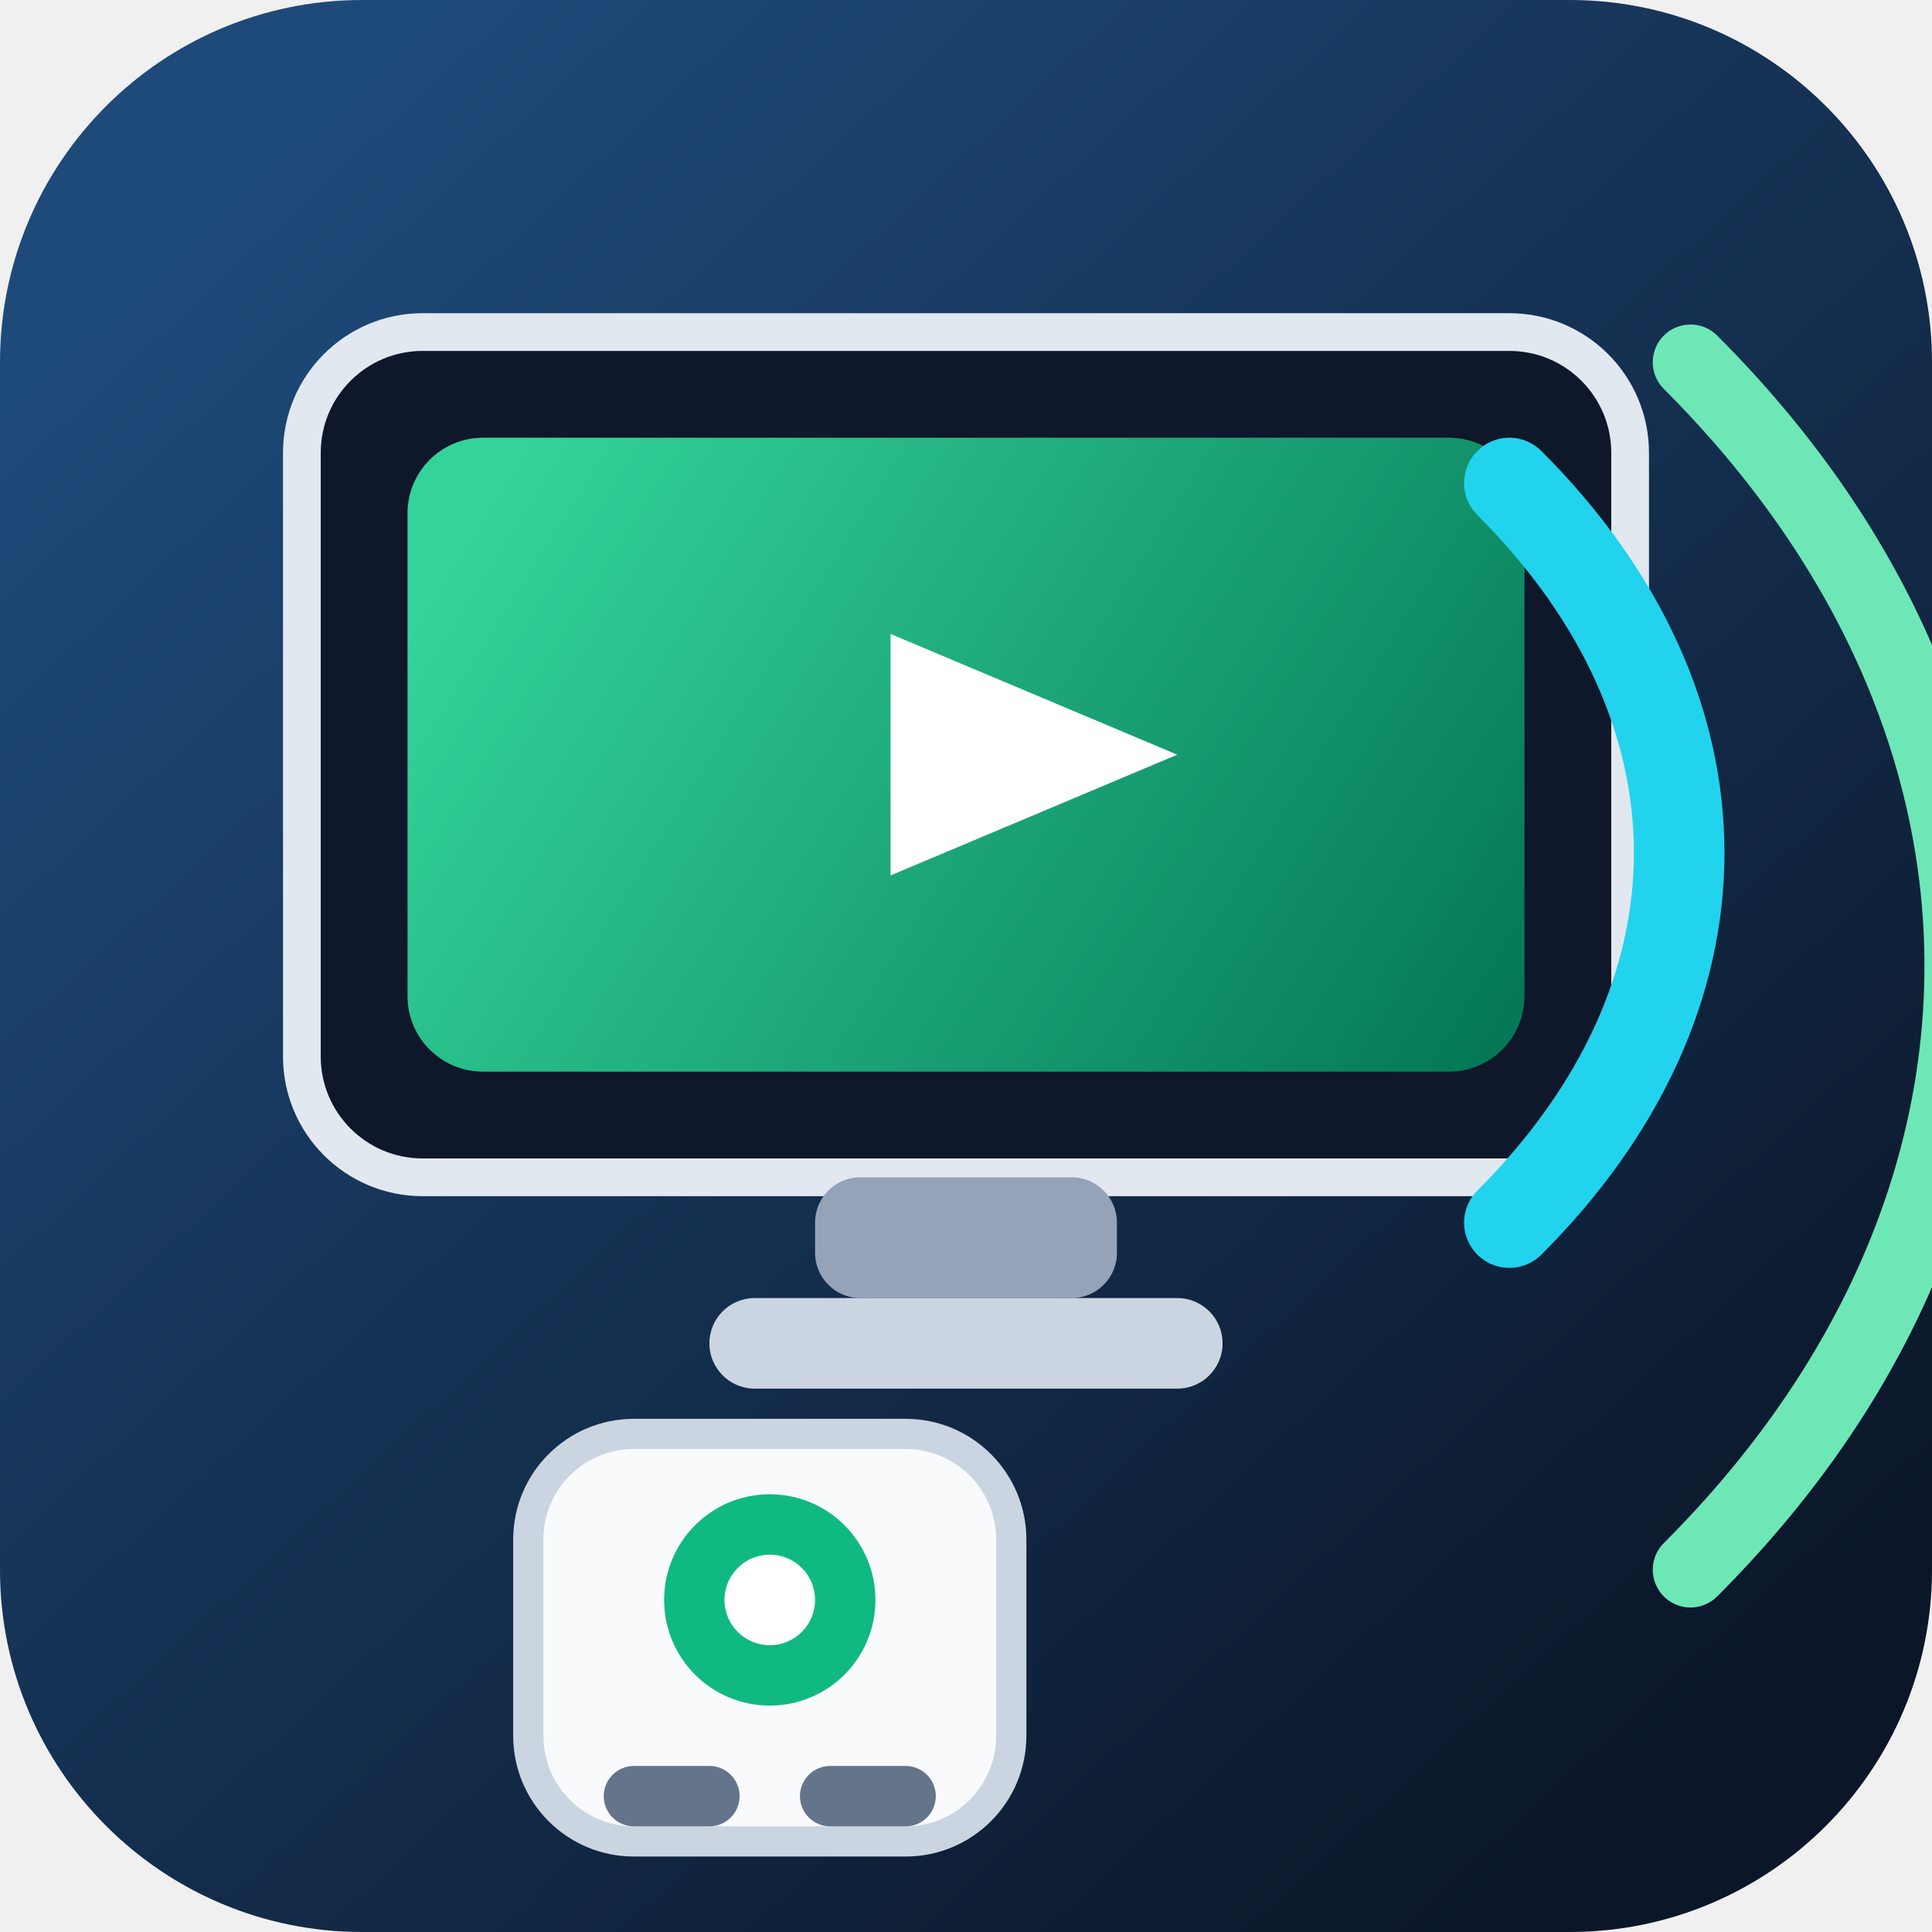
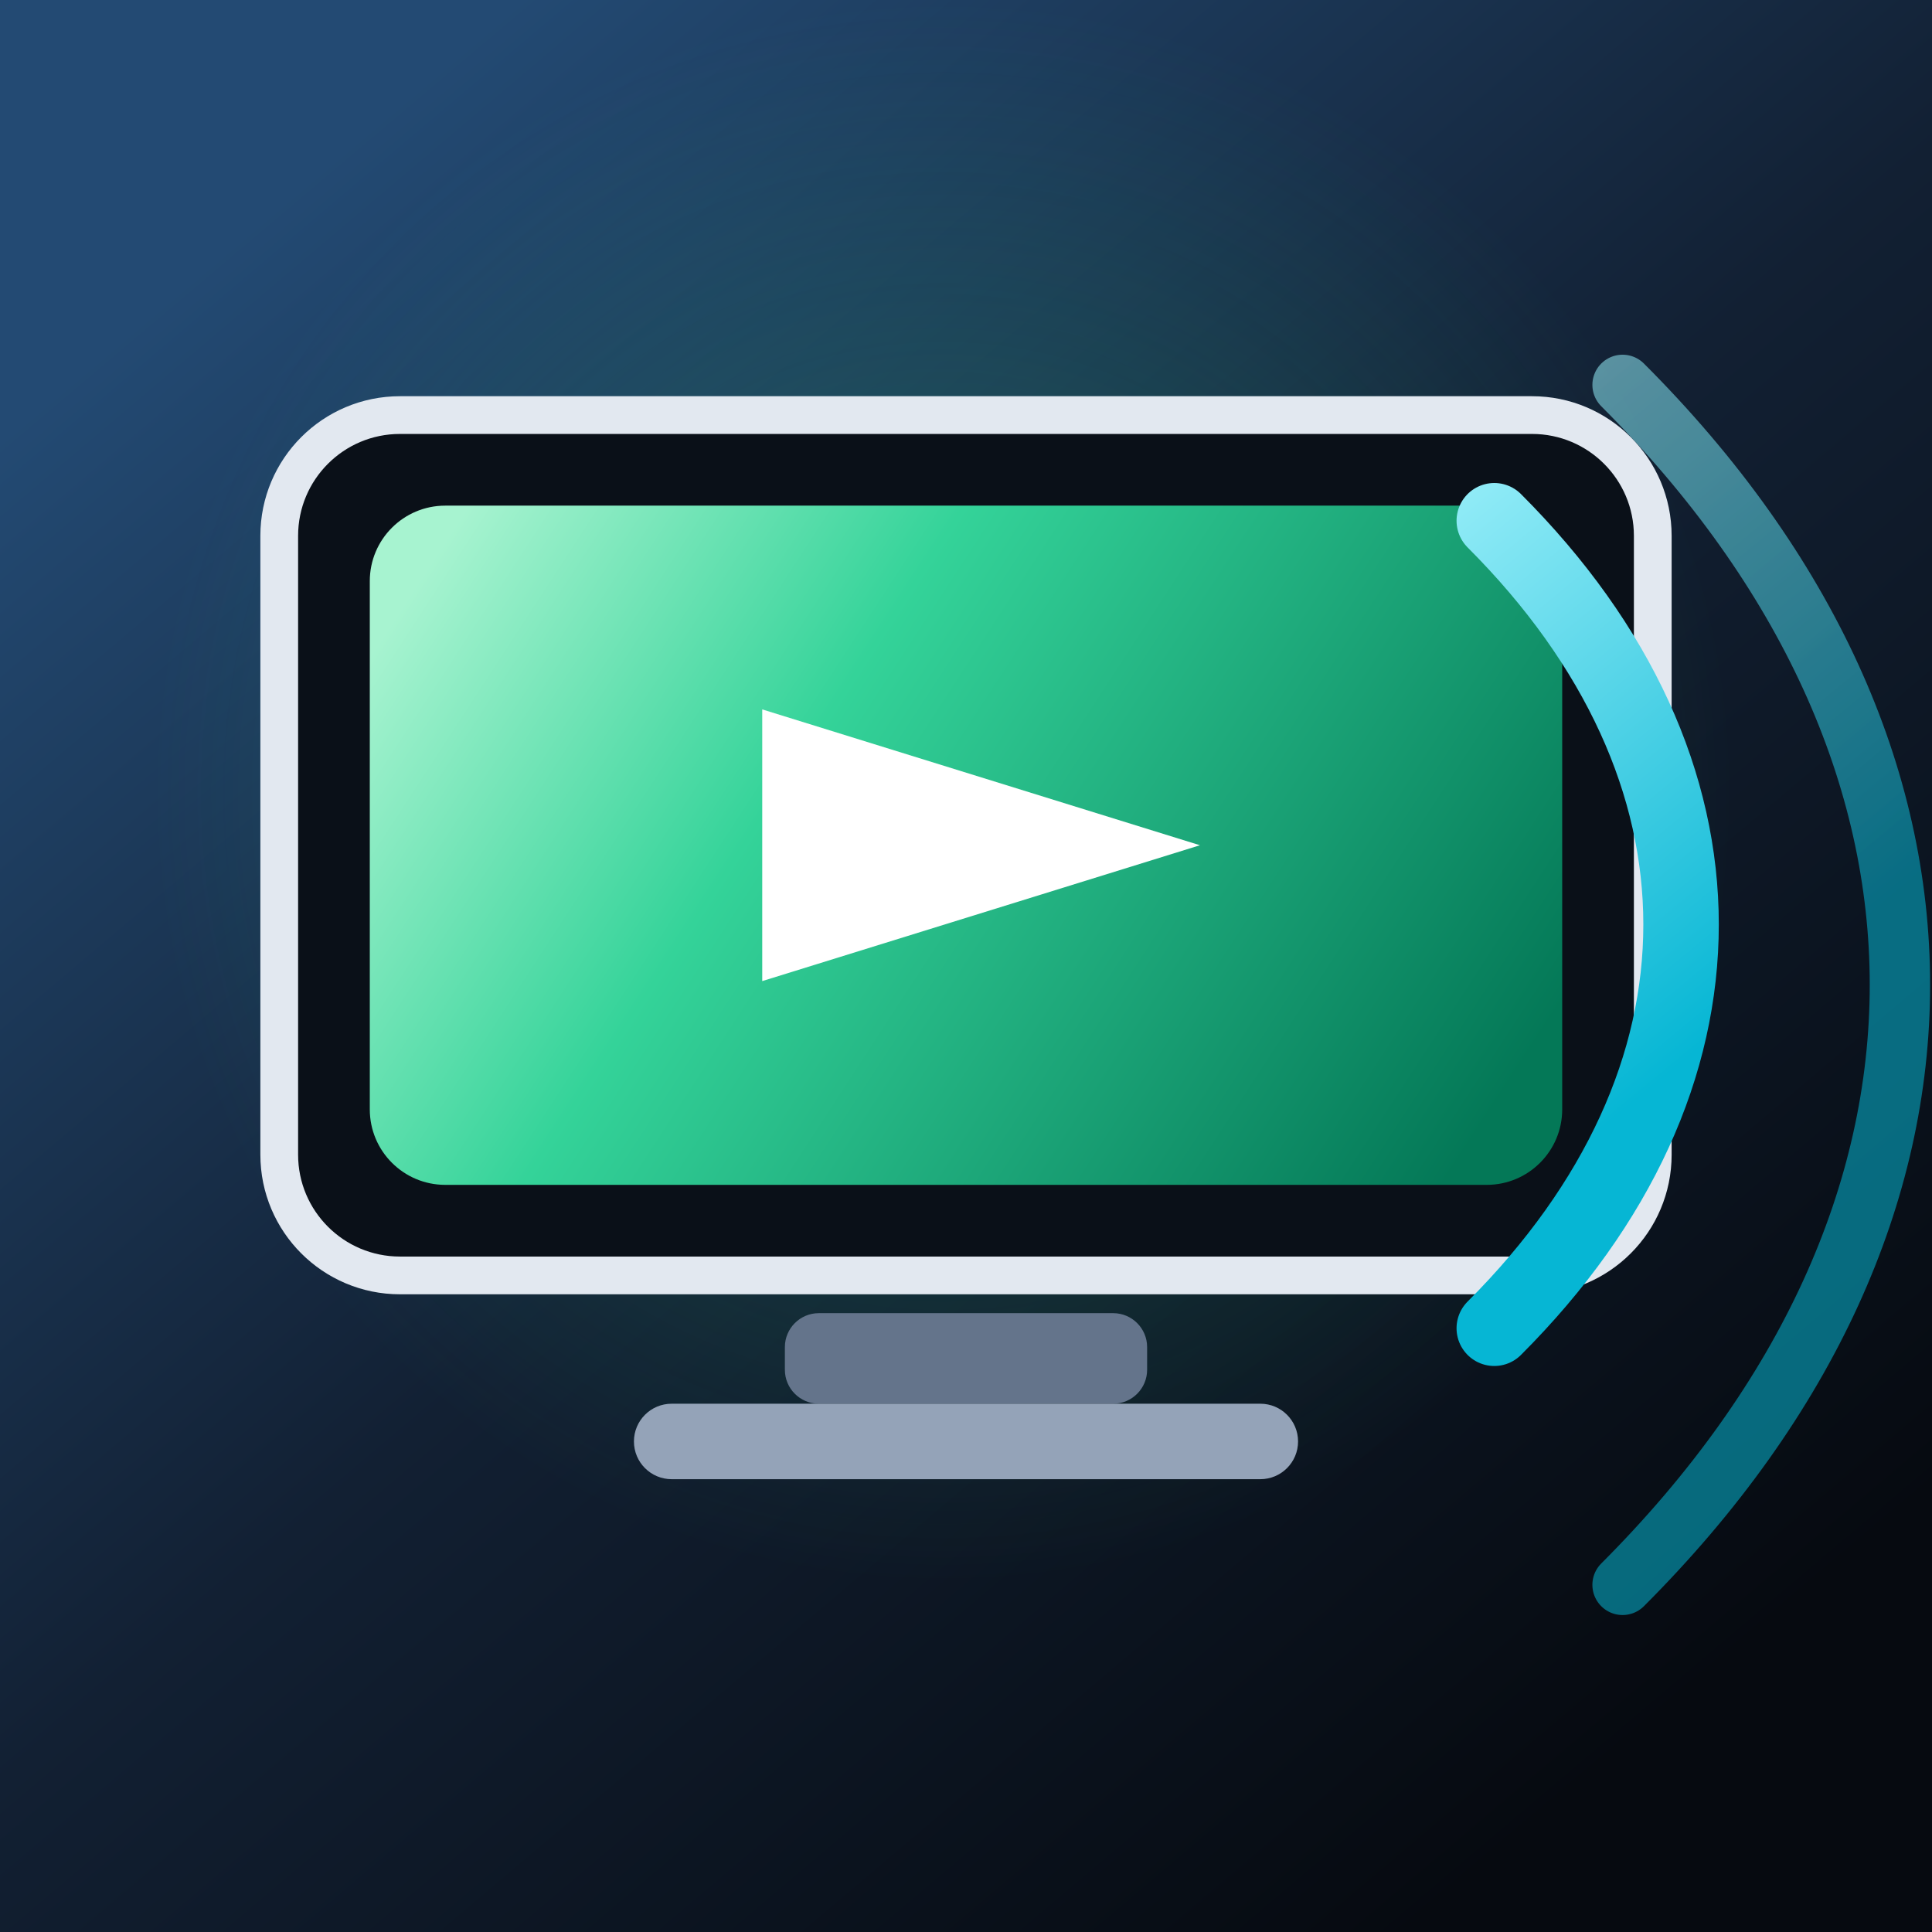
- <svg xmlns="http://www.w3.org/2000/svg" viewBox="0 0 512 512">
+ <svg xmlns="http://www.w3.org/2000/svg" viewBox="0 0 1024 1024">
  <defs>
-     <linearGradient id="bg" x1="64" y1="48" x2="448" y2="464" gradientUnits="userSpaceOnUse">
-       <stop offset="0" stop-color="#1E4A7A" />
-       <stop offset="1" stop-color="#0B1628" />
+     <linearGradient id="bg" x1="160" y1="96" x2="864" y2="928" gradientUnits="userSpaceOnUse">
+       <stop offset="0" stop-color="#234A73" />
+       <stop offset="0.5" stop-color="#122033" />
+       <stop offset="1" stop-color="#060A10" />
    </linearGradient>
-     <linearGradient id="screen" x1="128" y1="136" x2="384" y2="296" gradientUnits="userSpaceOnUse">
-       <stop offset="0" stop-color="#34D399" />
+     <radialGradient id="glow" cx="500" cy="420" r="420" gradientUnits="userSpaceOnUse">
+       <stop offset="0" stop-color="#34D399" stop-opacity="0.28" />
+       <stop offset="1" stop-color="#34D399" stop-opacity="0" />
+     </radialGradient>
+     <linearGradient id="screen" x1="248" y1="268" x2="776" y2="612" gradientUnits="userSpaceOnUse">
+       <stop offset="0" stop-color="#A7F3D0" />
+       <stop offset="0.35" stop-color="#34D399" />
      <stop offset="1" stop-color="#047857" />
    </linearGradient>
+     <linearGradient id="signal" x1="720" y1="248" x2="944" y2="520" gradientUnits="userSpaceOnUse">
+       <stop offset="0" stop-color="#A5F3FC" />
+       <stop offset="1" stop-color="#06B6D4" />
+     </linearGradient>
  </defs>
-   <rect width="512" height="512" rx="96" fill="url(#bg)" />
-   <rect x="80" y="88" width="352" height="224" rx="32" fill="#0F172A" stroke="#E2E8F0" stroke-width="10" />
-   <rect x="108" y="116" width="296" height="168" rx="20" fill="url(#screen)" />
-   <path d="M236 168 L312 200 L236 232 Z" fill="#FFFFFF" />
-   <rect x="216" y="312" width="80" height="32" rx="12" fill="#94A3B8" />
-   <rect x="188" y="344" width="136" height="24" rx="12" fill="#CBD5E1" />
-   <path d="M400 128c60 60 60 136 0 196" stroke="#22D3EE" stroke-width="24" stroke-linecap="round" fill="none" />
-   <path d="M448 96c96 96 96 224 0 320" stroke="#6EE7B7" stroke-width="20" stroke-linecap="round" fill="none" />
-   <rect x="140" y="380" width="128" height="108" rx="28" fill="#F8FAFC" stroke="#CBD5E1" stroke-width="8" />
-   <circle cx="204" cy="424" r="28" fill="#10B981" />
-   <circle cx="204" cy="424" r="12" fill="#FFFFFF" />
-   <rect x="160" y="468" width="36" height="16" rx="8" fill="#64748B" />
-   <rect x="212" y="468" width="36" height="16" rx="8" fill="#64748B" />
+   <rect width="1024" height="1024" fill="url(#bg)" />
+   <rect width="1024" height="1024" fill="url(#glow)" />
+   <rect x="148" y="220" width="728" height="456" rx="64" fill="#0A1018" />
+   <rect x="148" y="220" width="728" height="456" rx="64" fill="none" stroke="#E2E8F0" stroke-width="20" />
+   <rect x="196" y="268" width="632" height="360" rx="40" fill="url(#screen)" />
+   <path d="M404 376 L636 448 L404 520 Z" fill="#FFFFFF" />
+   <rect x="416" y="696" width="192" height="48" rx="18" fill="#64748B" />
+   <rect x="336" y="744" width="352" height="40" rx="20" fill="#94A3B8" />
+   <path d="M792 276c132 132 132 296 0 428" fill="none" stroke="url(#signal)" stroke-width="40" stroke-linecap="round" />
+   <path d="M860 204c196 196 196 440 0 636" fill="none" stroke="url(#signal)" stroke-width="32" stroke-linecap="round" opacity="0.55" />
</svg>
